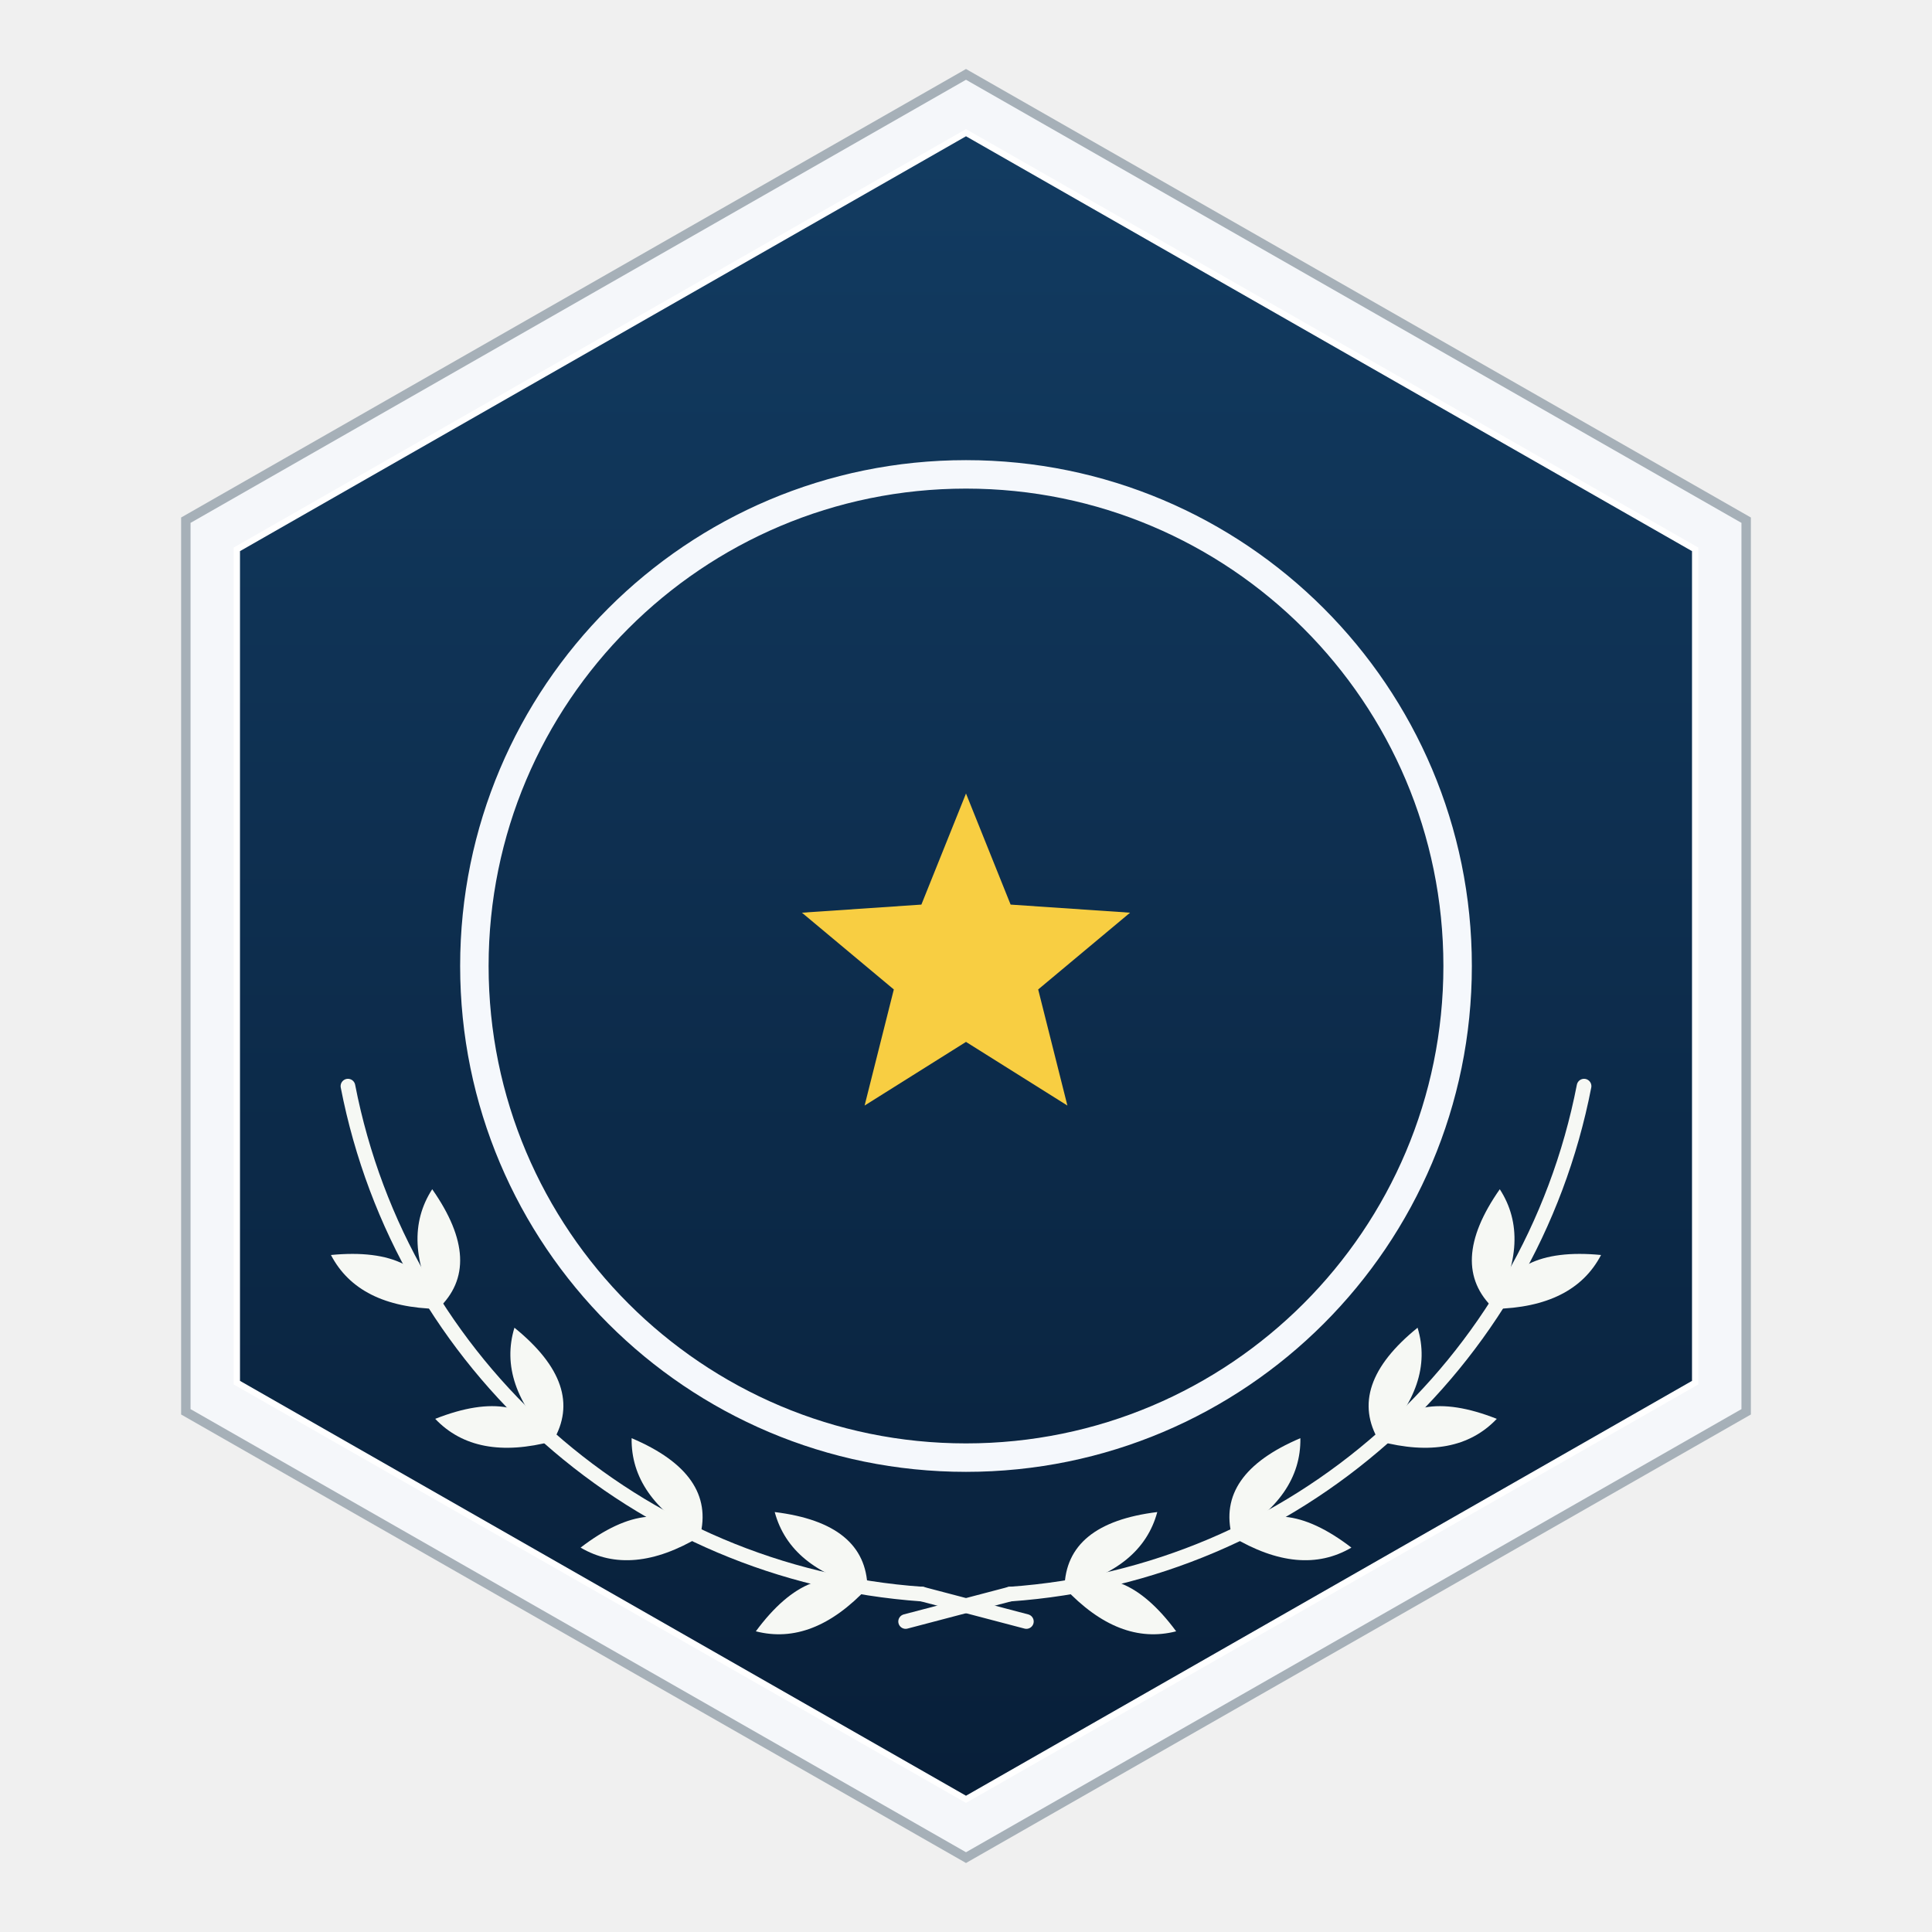
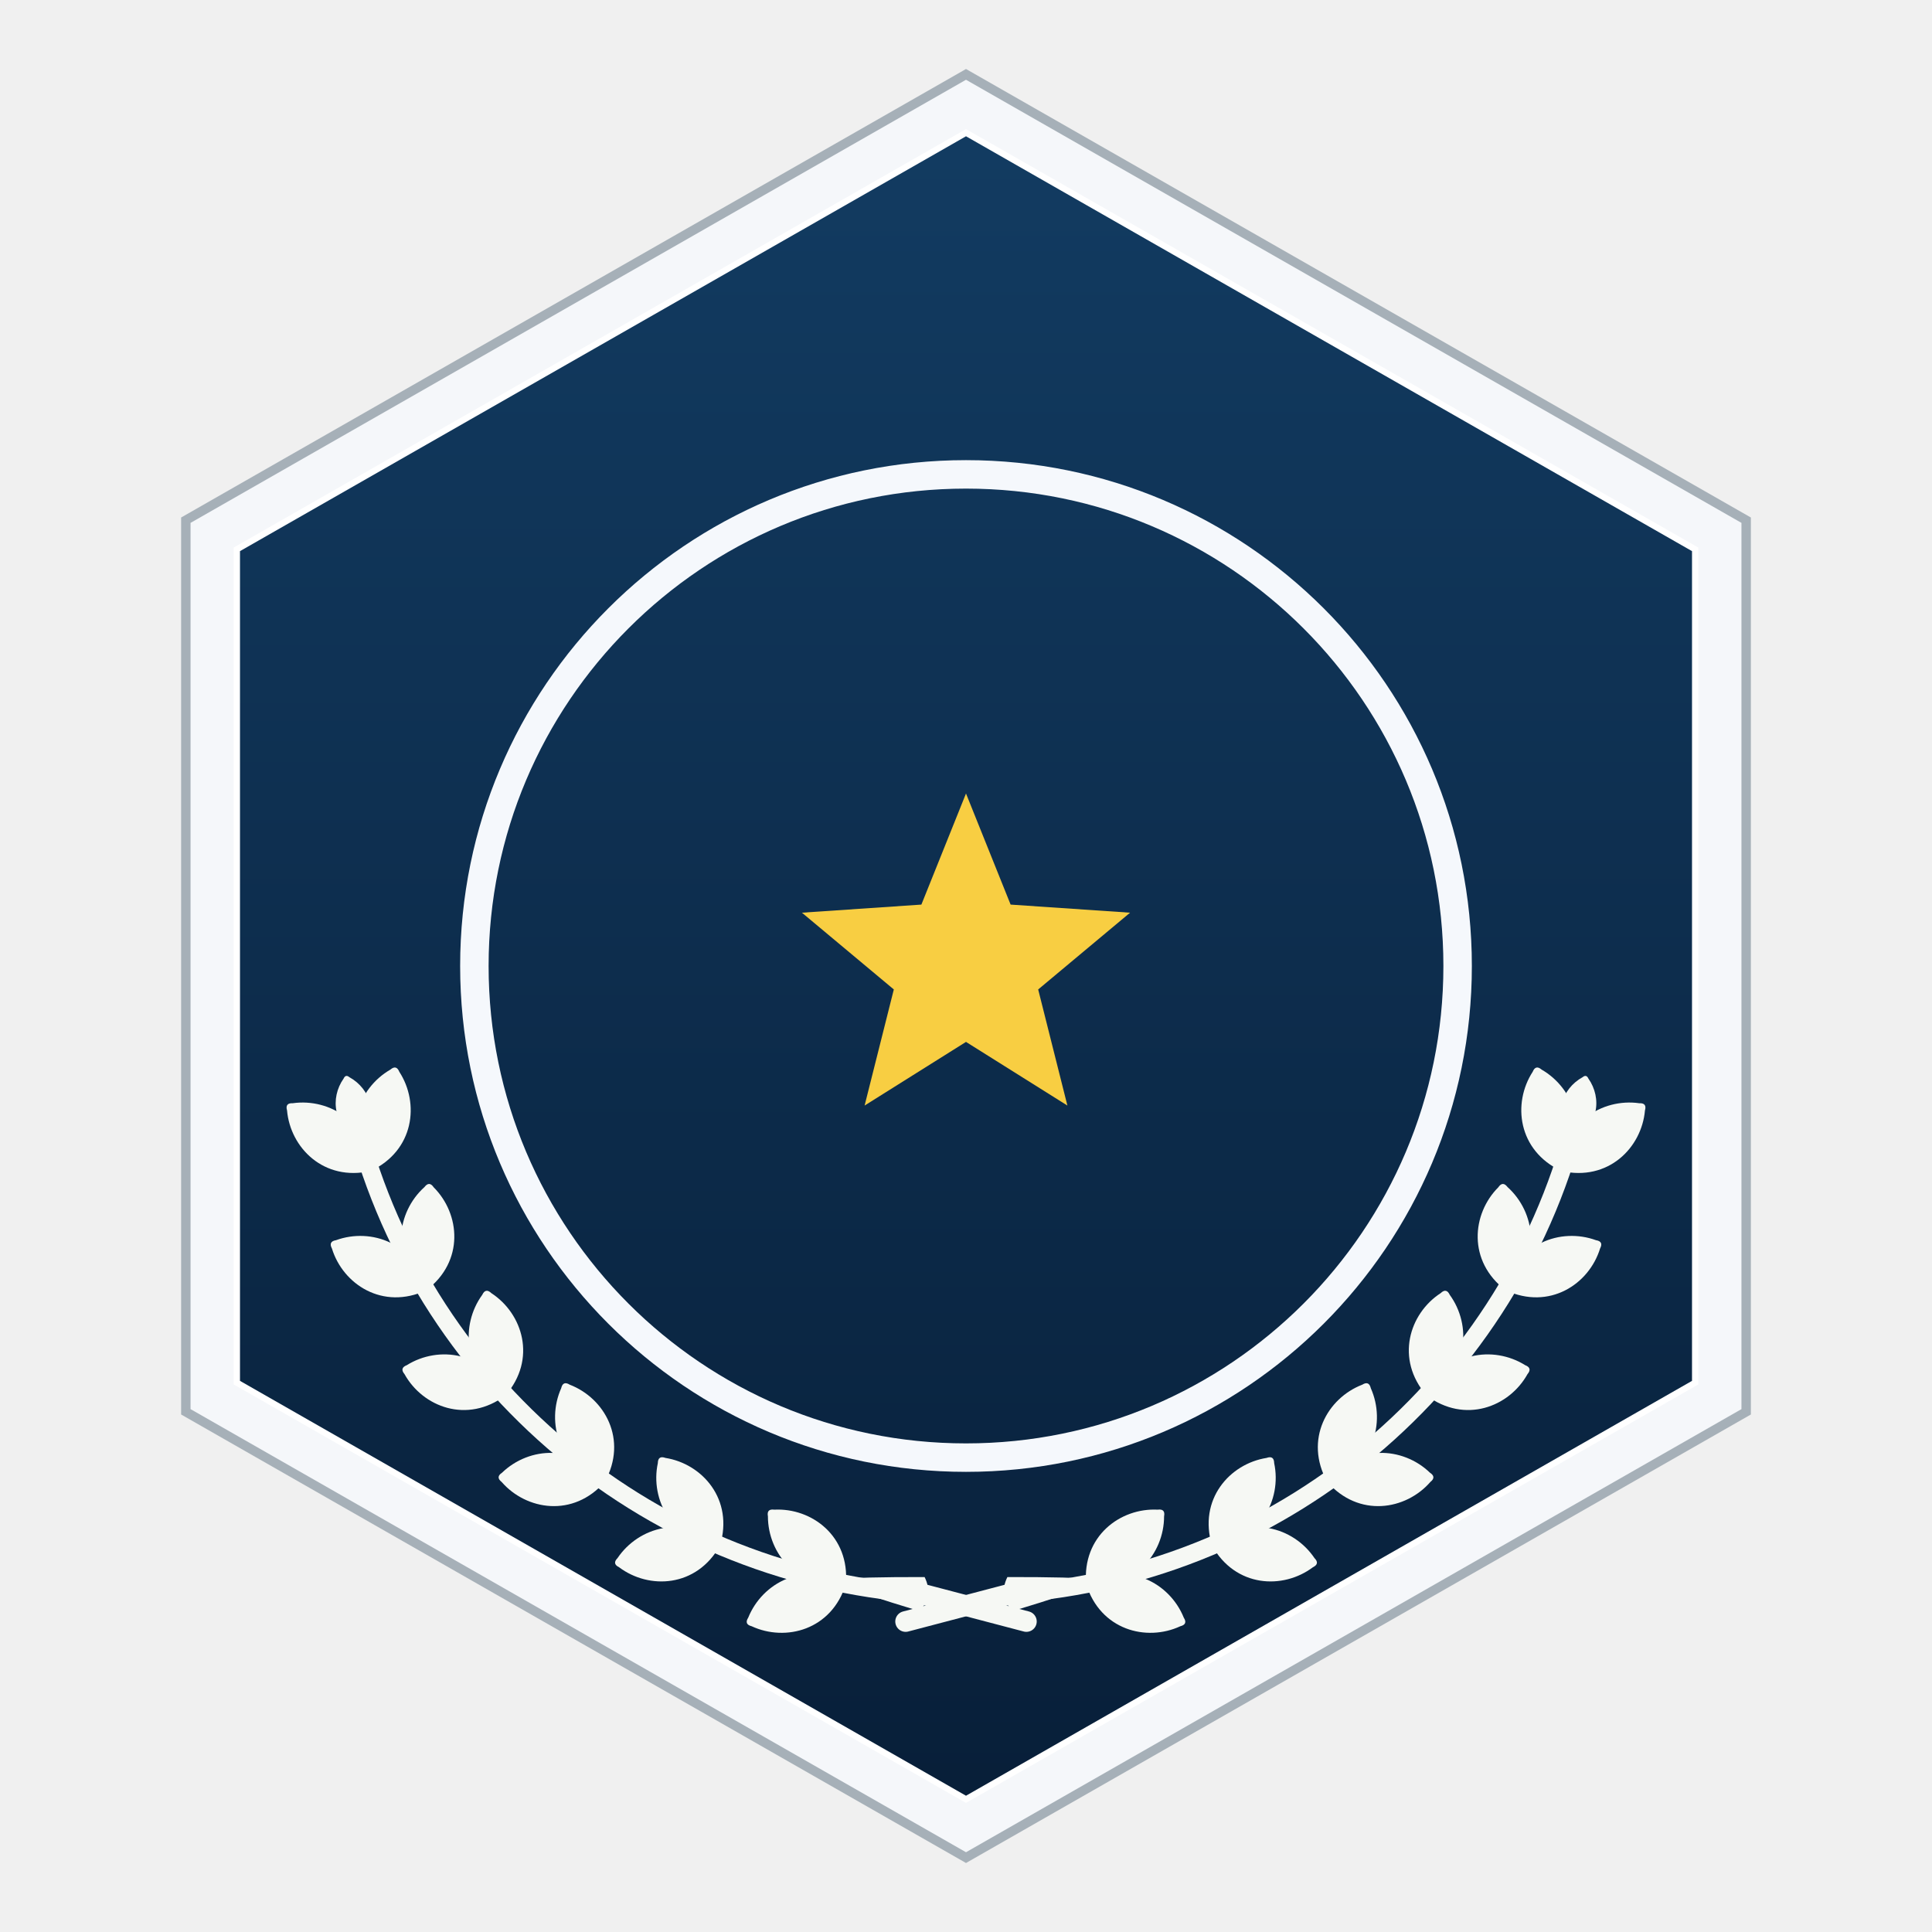
<svg xmlns="http://www.w3.org/2000/svg" viewBox="0 0 224 224" width="896" height="896">
  <defs>
    <linearGradient id="steel" x1="0" y1="0" x2="1" y2="1" gradientUnits="objectBoundingBox">
      <stop offset="0" stop-color="#fafcfd" />
      <stop offset=".28" stop-color="#b3bdc6" />
      <stop offset=".5" stop-color="#f4f7fa" />
      <stop offset=".72" stop-color="#8a959f" />
      <stop offset="1" stop-color="#dfe6ec" />
    </linearGradient>
    <linearGradient id="silverFace" x1="0" y1="0" x2="0.85" y2="1">
      <stop stop-color="#ffffff" />
      <stop offset=".48" stop-color="#e0e7ed" />
      <stop offset="1" stop-color="#a9b4bf" />
    </linearGradient>
    <linearGradient id="silverDark" x1="0" y1="0" x2="1" y2="1">
      <stop stop-color="#26313b" />
      <stop offset=".5" stop-color="#7e8a96" />
      <stop offset="1" stop-color="#1c252d" />
    </linearGradient>
    <linearGradient id="charcoal" x1="0" y1="0" x2="0" y2="1">
      <stop stop-color="#20252b" />
      <stop offset="1" stop-color="#0c1015" />
    </linearGradient>
    <linearGradient id="army" x1="0" y1="0" x2="0" y2="1">
      <stop stop-color="#355537" />
      <stop offset="1" stop-color="#1c3526" />
    </linearGradient>
    <linearGradient id="sapphire" x1="0" y1="0" x2="0" y2="1">
      <stop stop-color="#123b61" />
      <stop offset="1" stop-color="#081f39" />
    </linearGradient>
    <linearGradient id="ruby" x1="0" y1="0" x2="0" y2="1">
      <stop stop-color="#a72436" />
      <stop offset="1" stop-color="#700d21" />
    </linearGradient>
    <linearGradient id="obsidian" x1="0" y1="0" x2="0" y2="1">
      <stop stop-color="#1e2225" />
      <stop offset="1" stop-color="#070b0e" />
    </linearGradient>
    <linearGradient id="crimson" x1="0" y1="0" x2="0" y2="1">
      <stop stop-color="#aa1830" />
      <stop offset="1" stop-color="#5c091b" />
    </linearGradient>
    <linearGradient id="gold" x1="0" y1="0" x2=".8" y2="1">
      <stop stop-color="#fff0a7" />
      <stop offset=".35" stop-color="#f5d66d" />
      <stop offset=".7" stop-color="#dfaf3e" />
      <stop offset="1" stop-color="#b88124" />
    </linearGradient>
    <linearGradient id="supremeGold" x1="0" y1="0" x2="1" y2="1">
      <stop stop-color="#fff5b8" />
      <stop offset=".28" stop-color="#f8db75" />
      <stop offset=".6" stop-color="#eabd4b" />
      <stop offset="1" stop-color="#a7681c" />
    </linearGradient>
  </defs>
  <polygon points="112,8 203,60 203,164 112,216 21,164 21,60" fill="#a6b0b8" />
  <polygon points="112,9.248 201.908,60.624 201.908,163.376 112,214.752 22.092,163.376 22.092,60.624" fill="#f5f7fa" />
  <polygon points="112,14.968 196.903,63.484 196.903,160.516 112,209.032 27.097,160.516 27.097,63.484" fill="#ffffff" />
  <polygon points="112,15.8 196.175,63.9 196.175,160.1 112,208.2 27.825,160.1 27.825,63.9" fill="url(#sapphire)" />
  <circle cx="112" cy="112" r="57" fill="none" data-officer-ring="field" stroke="#f5f8fc" stroke-width="3.3" />
  <g data-laurel="lower">
    <g>
-       <path d="M106.908,184.822 A73 73 0 0 1 40.341,125.929" fill="none" stroke="#f6f8f4" stroke-width="1.7" stroke-linecap="round" />
-       <path d="M100.58 184.101 Q100.422 176.611 89.823 175.31 Q91.601 181.916 100.58 184.101Z" fill="#f6f8f4" />
-       <path d="M100.58 184.101 Q93.982 180.552 87.633 189.138 Q94.258 190.842 100.58 184.101Z" fill="#f6f8f4" />
-       <path d="M81.149 178.16 Q83.062 170.917 73.232 166.745 Q73.12 173.585 81.149 178.16Z" fill="#f6f8f4" />
-       <path d="M81.149 178.16 Q75.785 172.93 67.315 179.433 Q73.214 182.897 81.149 178.16Z" fill="#f6f8f4" />
-       <path d="M64.108 167.094 Q67.943 160.658 59.644 153.938 Q57.651 160.483 64.108 167.094Z" fill="#f6f8f4" />
-       <path d="M64.108 167.094 Q60.393 160.587 50.459 164.504 Q55.175 169.46 64.108 167.094Z" fill="#f6f8f4" />
-       <path d="M50.777 151.759 Q56.238 146.629 50.112 137.882 Q46.393 143.624 50.777 151.759Z" fill="#f6f8f4" />
-       <path d="M50.777 151.759 Q49 144.48 38.371 145.507 Q41.538 151.571 50.777 151.759Z" fill="#f6f8f4" />
-       <path d="M106.908,184.822 L119 188" fill="none" stroke="#f6f8f4" stroke-width="1.7" stroke-linecap="round" />
+       <path d="M106.908,184.822 A73 73 0 0 1 40.595,127.178" fill="none" stroke="#f6f8f4" stroke-width="2.1" stroke-linecap="round" />
+       <path d="M107.203,182.849 Q100.258,182.82 95.579,183.129 Q99.963,184.793 106.613,186.795 Q108.267,185.025 107.203,182.849Z" fill="#f6f8f4" data-branch-root="tapered" />
+       <path d="M98.071 183.659 C98.543 178.099 94.109 174.81 89.773 175.033 Q88.862 174.907 89.034 175.81 C89.032 180.152 92.543 184.413 98.071 183.659Z" fill="#f6f8f4" />
+       <path d="M98.071 183.659 C93.228 180.889 88.376 183.524 86.752 187.551 Q86.254 188.324 87.146 188.548 C91.082 190.379 96.426 188.99 98.071 183.659Z" fill="#f6f8f4" />
+       <path d="M83.477 179.197 C85.094 173.857 81.441 169.717 77.153 169.034 Q76.288 168.721 76.269 169.641 C75.364 173.887 77.912 178.785 83.477 179.197Z" fill="#f6f8f4" />
+       <path d="M83.477 179.197 C79.315 175.48 74.022 177.049 71.596 180.65 Q70.948 181.303 71.774 181.708 C75.244 184.317 80.759 184.07 83.477 179.197Z" fill="#f6f8f4" />
+       <path d="M70.129 171.798 C72.821 166.911 70.109 162.103 66.056 160.543 Q65.276 160.057 65.066 160.952 C63.298 164.918 64.772 170.239 70.129 171.798Z" fill="#f6f8f4" />
+       <path d="M70.129 171.798 C66.831 167.298 61.327 167.732 58.206 170.75 Q57.436 171.253 58.16 171.821 C61.011 175.095 66.458 176 70.129 171.798Z" fill="#f6f8f4" />
+       <path d="M58.611 161.786 C62.261 157.566 60.607 152.298 56.968 149.93 Q56.305 149.292 55.914 150.125 C53.36 153.636 53.695 159.147 58.611 161.786Z" fill="#f6f8f4" />
+       <path d="M58.611 161.786 C56.321 156.698 50.847 155.979 47.166 158.281 Q46.309 158.614 46.899 159.319 C49.007 163.115 54.147 165.132 58.611 161.786Z" fill="#f6f8f4" />
+       <path d="M49.427 149.598 C53.874 146.229 53.352 140.732 50.284 137.659 Q49.769 136.898 49.213 137.63 C45.984 140.534 45.167 145.994 49.427 149.598Z" fill="#f6f8f4" />
+       <path d="M49.427 149.598 C48.245 144.145 43.04 142.303 38.961 143.79 Q38.053 143.937 38.483 144.75 C39.756 148.901 44.364 151.943 49.427 149.598Z" fill="#f6f8f4" />
+       <path d="M42.977 135.766 C48.028 133.396 48.66 127.911 46.298 124.267 Q45.952 123.415 45.256 124.016 C41.494 126.185 39.56 131.356 42.977 135.766Z" fill="#f6f8f4" />
+       <path d="M42.977 135.766 C42.955 130.187 38.247 127.303 33.947 127.91 Q33.029 127.865 33.28 128.749 C33.663 133.074 37.538 137.008 42.977 135.766Z" fill="#f6f8f4" />
+       <path d="M41.828 132.122 C44.105 129.4 42.924 126.222 40.517 124.896 Q40.075 124.527 39.838 125.052 C38.256 127.3 38.588 130.674 41.828 132.122Z" fill="#f6f8f4" />
+       <path d="M106.908,184.822 L119 188" fill="none" stroke="#f6f8f4" stroke-width="2.4" stroke-linecap="round" />
    </g>
    <g transform="translate(224 0) scale(-1 1)">
-       <path d="M106.908,184.822 A73 73 0 0 1 40.341,125.929" fill="none" stroke="#f6f8f4" stroke-width="1.7" stroke-linecap="round" />
-       <path d="M100.58 184.101 Q100.422 176.611 89.823 175.31 Q91.601 181.916 100.58 184.101Z" fill="#f6f8f4" />
-       <path d="M100.58 184.101 Q93.982 180.552 87.633 189.138 Q94.258 190.842 100.58 184.101Z" fill="#f6f8f4" />
-       <path d="M81.149 178.16 Q83.062 170.917 73.232 166.745 Q73.12 173.585 81.149 178.16Z" fill="#f6f8f4" />
-       <path d="M81.149 178.16 Q75.785 172.93 67.315 179.433 Q73.214 182.897 81.149 178.16Z" fill="#f6f8f4" />
-       <path d="M64.108 167.094 Q67.943 160.658 59.644 153.938 Q57.651 160.483 64.108 167.094Z" fill="#f6f8f4" />
-       <path d="M64.108 167.094 Q60.393 160.587 50.459 164.504 Q55.175 169.46 64.108 167.094Z" fill="#f6f8f4" />
-       <path d="M50.777 151.759 Q56.238 146.629 50.112 137.882 Q46.393 143.624 50.777 151.759Z" fill="#f6f8f4" />
-       <path d="M50.777 151.759 Q49 144.48 38.371 145.507 Q41.538 151.571 50.777 151.759Z" fill="#f6f8f4" />
-       <path d="M106.908,184.822 L119 188" fill="none" stroke="#f6f8f4" stroke-width="1.7" stroke-linecap="round" />
+       <path d="M106.908,184.822 A73 73 0 0 1 40.595,127.178" fill="none" stroke="#f6f8f4" stroke-width="2.1" stroke-linecap="round" />
+       <path d="M107.203,182.849 Q100.258,182.82 95.579,183.129 Q99.963,184.793 106.613,186.795 Q108.267,185.025 107.203,182.849Z" fill="#f6f8f4" data-branch-root="tapered" />
+       <path d="M98.071 183.659 C98.543 178.099 94.109 174.81 89.773 175.033 Q88.862 174.907 89.034 175.81 C89.032 180.152 92.543 184.413 98.071 183.659Z" fill="#f6f8f4" />
+       <path d="M98.071 183.659 C93.228 180.889 88.376 183.524 86.752 187.551 Q86.254 188.324 87.146 188.548 C91.082 190.379 96.426 188.99 98.071 183.659Z" fill="#f6f8f4" />
+       <path d="M83.477 179.197 C85.094 173.857 81.441 169.717 77.153 169.034 Q76.288 168.721 76.269 169.641 C75.364 173.887 77.912 178.785 83.477 179.197Z" fill="#f6f8f4" />
+       <path d="M83.477 179.197 C79.315 175.48 74.022 177.049 71.596 180.65 Q70.948 181.303 71.774 181.708 C75.244 184.317 80.759 184.07 83.477 179.197Z" fill="#f6f8f4" />
+       <path d="M70.129 171.798 C72.821 166.911 70.109 162.103 66.056 160.543 Q65.276 160.057 65.066 160.952 C63.298 164.918 64.772 170.239 70.129 171.798Z" fill="#f6f8f4" />
+       <path d="M70.129 171.798 C66.831 167.298 61.327 167.732 58.206 170.75 Q57.436 171.253 58.16 171.821 C61.011 175.095 66.458 176 70.129 171.798Z" fill="#f6f8f4" />
+       <path d="M58.611 161.786 C62.261 157.566 60.607 152.298 56.968 149.93 Q56.305 149.292 55.914 150.125 C53.36 153.636 53.695 159.147 58.611 161.786Z" fill="#f6f8f4" />
+       <path d="M58.611 161.786 C56.321 156.698 50.847 155.979 47.166 158.281 Q46.309 158.614 46.899 159.319 C49.007 163.115 54.147 165.132 58.611 161.786Z" fill="#f6f8f4" />
+       <path d="M49.427 149.598 C53.874 146.229 53.352 140.732 50.284 137.659 Q49.769 136.898 49.213 137.63 C45.984 140.534 45.167 145.994 49.427 149.598Z" fill="#f6f8f4" />
+       <path d="M49.427 149.598 C48.245 144.145 43.04 142.303 38.961 143.79 Q38.053 143.937 38.483 144.75 C39.756 148.901 44.364 151.943 49.427 149.598Z" fill="#f6f8f4" />
+       <path d="M42.977 135.766 C48.028 133.396 48.66 127.911 46.298 124.267 Q45.952 123.415 45.256 124.016 C41.494 126.185 39.56 131.356 42.977 135.766Z" fill="#f6f8f4" />
+       <path d="M42.977 135.766 C42.955 130.187 38.247 127.303 33.947 127.91 Q33.029 127.865 33.28 128.749 C33.663 133.074 37.538 137.008 42.977 135.766Z" fill="#f6f8f4" />
+       <path d="M41.828 132.122 C44.105 129.4 42.924 126.222 40.517 124.896 Q40.075 124.527 39.838 125.052 C38.256 127.3 38.588 130.674 41.828 132.122Z" fill="#f6f8f4" />
+       <path d="M106.908,184.822 L119 188" fill="none" stroke="#f6f8f4" stroke-width="2.4" stroke-linecap="round" />
    </g>
  </g>
  <g data-star-count="1" data-star-radius="20">
    <polygon points="112,92 117.173,104.881 131.021,105.82 120.369,114.719 123.756,128.18 112,120.8 100.244,128.18 103.631,114.719 92.979,105.82 106.827,104.881" fill="#f8ce42" data-star-style="flat" />
  </g>
</svg>
